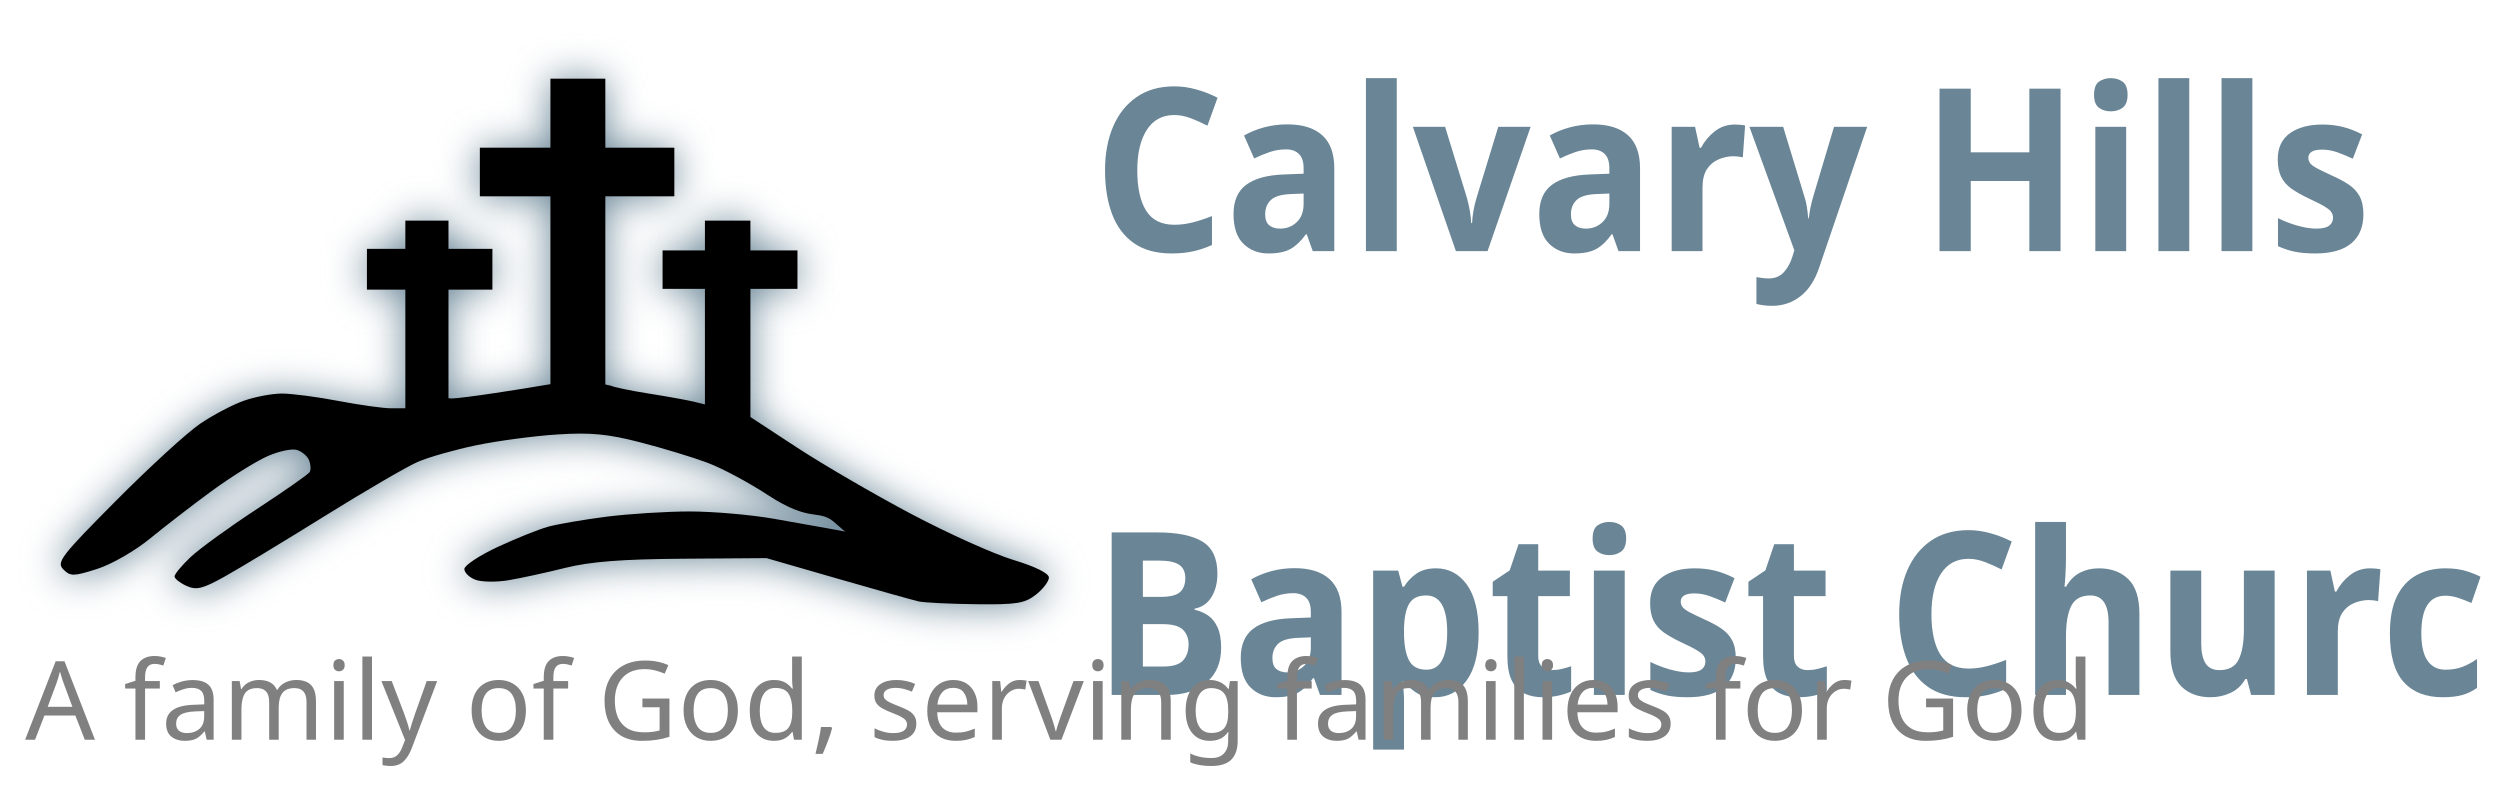
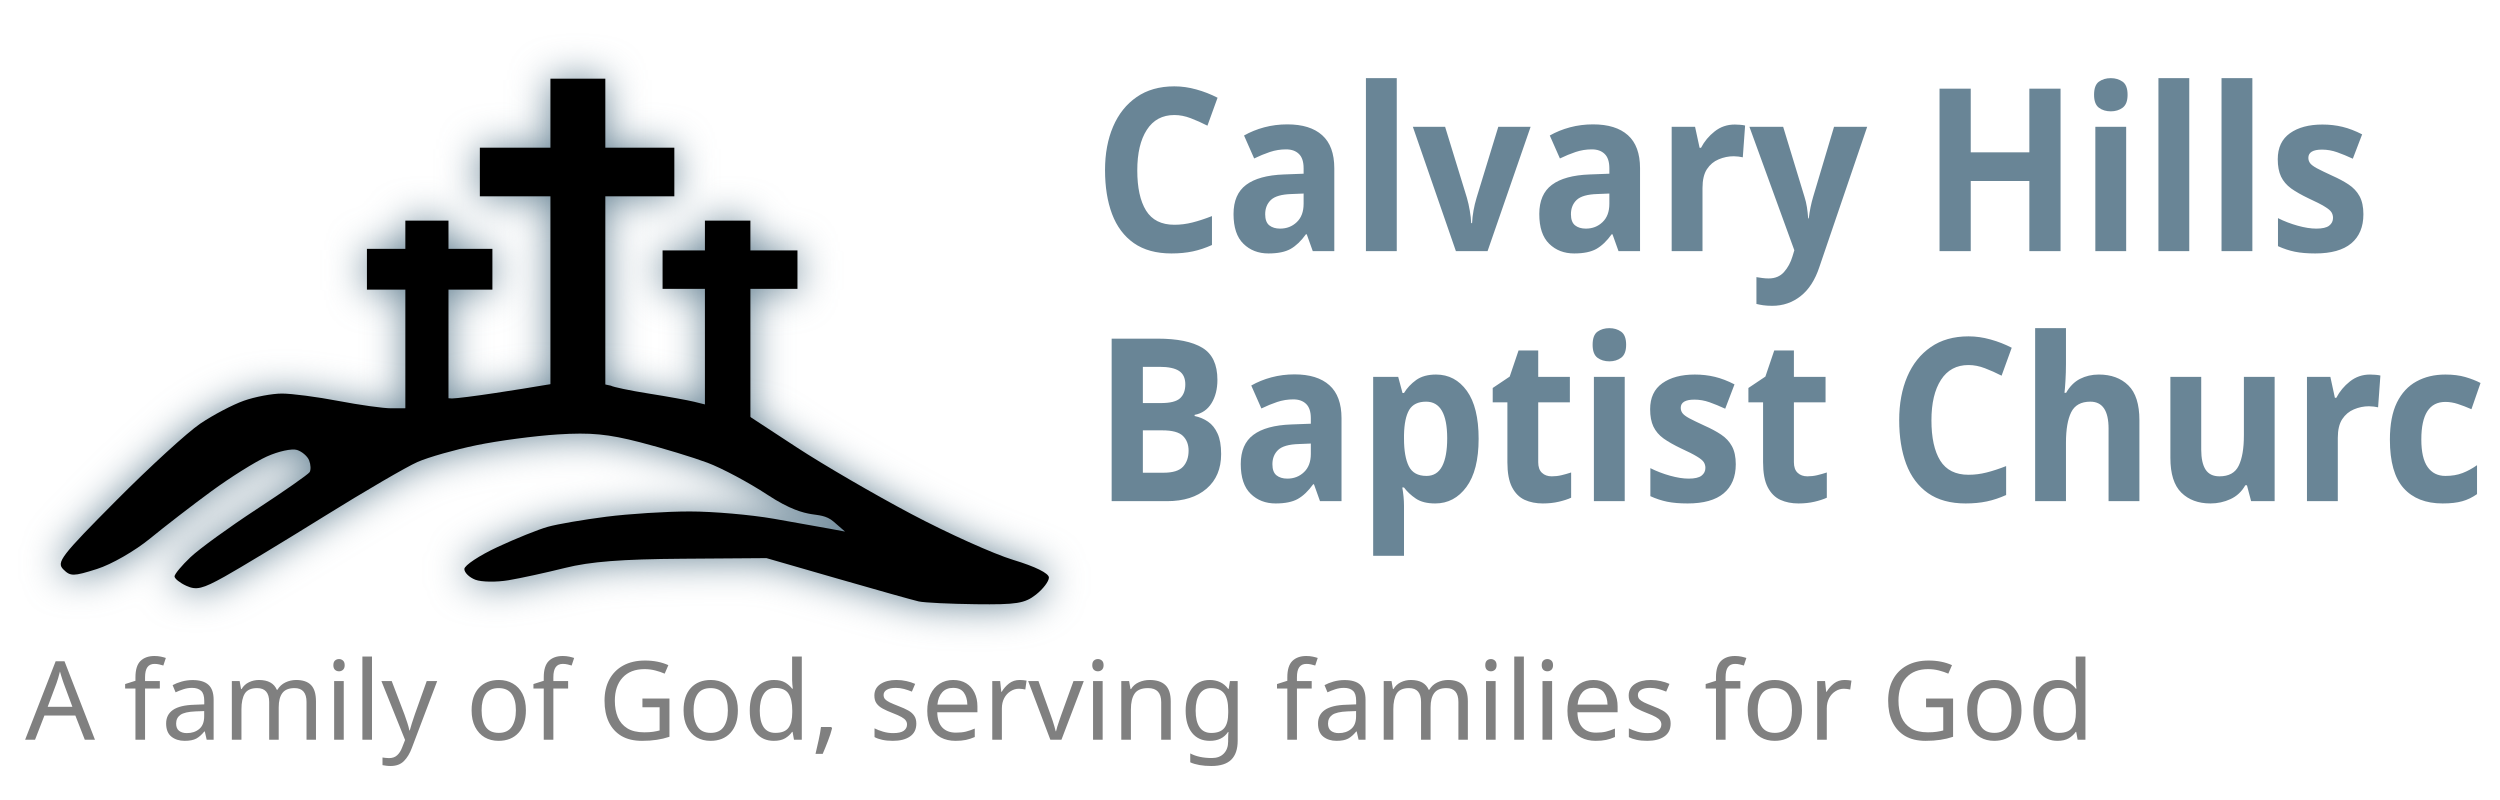
<svg xmlns="http://www.w3.org/2000/svg" width="500" height="160" viewBox="0 0 500 160" id="svg2" version="1.1">
  <defs id="defs4">
    <filter style="color-interpolation-filters:sRGB" id="filter5321" x="-0.048" width="1.096" y="-0.09" height="1.18">
      <feGaussianBlur stdDeviation="20.318" id="feGaussianBlur5323" />
    </filter>
  </defs>
  <g id="layer1" transform="translate(0,-892.3622)">
    <text xml:space="preserve" style="font-style:normal;font-variant:normal;font-weight:normal;font-stretch:normal;font-size:43.402px;line-height:125%;font-family:Sans;-inkscape-font-specification:'Sans, Normal';text-align:start;letter-spacing:0px;word-spacing:0px;writing-mode:lr-tb;text-anchor:start;fill:#607d8f;fill-opacity:0.941;stroke:none;stroke-width:1px;stroke-linecap:butt;stroke-linejoin:miter;stroke-opacity:1" x="229.327" y="898.53" id="text4136" transform="scale(0.953254,1.049038)">
      <tspan id="tspan4138" x="229.327" y="898.53" style="font-style:normal;font-variant:normal;font-weight:bold;font-stretch:normal;font-family:Sawasdee;-inkscape-font-specification:'Sawasdee Bold';text-align:start;letter-spacing:0px;text-anchor:start;fill:#607d8f;fill-opacity:0.941">Calvary Hills</tspan>
-       <tspan x="229.327" y="983.139" id="tspan4140" style="font-style:normal;font-variant:normal;font-weight:bold;font-stretch:normal;font-family:Sawasdee;-inkscape-font-specification:'Sawasdee Bold';text-align:start;letter-spacing:0px;text-anchor:start;fill:#607d8f;fill-opacity:0.941">Baptist Church</tspan>
+       <tspan x="229.327" y="952.783" id="tspan4140" style="font-style:normal;font-variant:normal;font-weight:bold;font-stretch:normal;font-family:Sawasdee;-inkscape-font-specification:'Sawasdee Bold';text-align:start;letter-spacing:0px;text-anchor:start;fill:#607d8f;fill-opacity:0.941" />
    </text>
    <g id="g79310" transform="matrix(0.1937121,0,0,0.1937121,10.2656,829.7391)" style="opacity:1;fill:#607d8f;fill-opacity:0.941;filter:url(#filter5321)">
      <path id="path79230" d="" style="fill:#607d8f;fill-opacity:0.941" />
      <path id="path79228" d="" style="fill:#607d8f;fill-opacity:0.941" />
      <path id="path79268" d="m 954.128,948.027 c -26.821,-0.325 -53.33,-1.618 -58.909,-2.877 -5.579,-1.259 -43.236,-11.835 -83.683,-23.502 l -73.54,-21.213 -86.219,0.623 c -63.435,0.456 -95.601,2.966 -121.721,9.49 -19.526,4.877 -45.772,10.598 -58.325,12.714 -12.552,2.116 -27.958,1.896 -34.234,-0.487 -6.276,-2.385 -11.411,-7.375 -11.411,-11.09 0,-3.714 15.405,-13.926 34.234,-22.694 18.829,-8.767 42.222,-18.176 51.985,-20.907 9.763,-2.731 36.943,-7.41 60.399,-10.398 23.456,-2.987 62.255,-5.429 86.219,-5.425 23.964,0.004 62.97,3.396 86.681,7.539 23.71,4.143 49.956,8.814 58.325,10.38 l 15.215,2.848 -11.931,-10.353 c -7.429,-6.447 -15.934,-6.484 -22.823,-7.652 -8.553,-1.451 -21.841,-4.504 -45.584,-20.128 -19.081,-12.556 -46.899,-27.396 -61.819,-32.979 -14.92,-5.582 -46.095,-15.047 -69.278,-21.033 -33.415,-8.628 -51.086,-10.318 -85.261,-8.154 -23.71,1.501 -61.368,6.495 -83.683,11.097 -22.316,4.602 -49.785,12.407 -61.043,17.345 -11.258,4.938 -54.621,30.215 -96.363,56.172 -41.741,25.957 -88.071,53.966 -102.954,62.242 -22.769,12.662 -29.003,14.163 -39.306,9.469 -6.735,-3.068 -12.245,-7.463 -12.245,-9.765 0,-2.302 7.417,-11.221 16.483,-19.821 9.066,-8.599 39.877,-30.948 68.47,-49.663 28.593,-18.716 53.135,-35.885 54.537,-38.155 1.403,-2.27 1.191,-7.669 -0.471,-11.999 -1.661,-4.33 -7.313,-9.235 -12.558,-10.899 -5.246,-1.665 -19.299,1.394 -31.23,6.797 -11.931,5.403 -37.668,21.531 -57.194,35.841 -19.526,14.309 -48.054,36.306 -63.396,48.882 -15.554,12.75 -39.728,26.621 -54.643,31.354 -24.435,7.755 -27.445,7.792 -34.802,0.436 -7.357,-7.358 -2.631,-13.51 54.643,-71.137 34.483,-34.696 73.513,-70.397 86.732,-79.335 13.219,-8.938 33.476,-19.583 45.015,-23.654 11.539,-4.072 29.252,-7.402 39.362,-7.402 10.11,5e-4 36.27,3.424 58.133,7.607 21.864,4.184 46.398,7.607 54.521,7.607 l 14.769,0 c 21.535,-11.52 31.748,-11.324 48.087,-10.143 4.132,0 24.102,-2.517 44.377,-5.592 20.275,-3.076 41.999,-6.543 48.275,-7.704 25.447,-4.57 49.296,-5.41 71.406,0.083 2.313,1.43 20.001,5.106 39.306,8.169 19.305,3.063 40.307,6.858 46.672,8.433 l 11.572,2.865 c 0,0 16.175,1.415 45.324,12.133 l 49.134,32.169 c 27.024,17.694 80.086,48.558 117.917,68.587 37.831,20.029 85.33,41.422 105.553,47.539 22.817,6.902 36.77,13.814 36.77,18.216 0,3.901 -6.013,11.824 -13.363,17.605 -11.563,9.095 -19.934,10.432 -62.129,9.923 z" style="fill:#607d8f;fill-opacity:0.941" />
      <g transform="translate(-0.8096754,8.906464)" id="g79282" style="fill:#607d8f;fill-opacity:0.941">
        <rect style="color:#000000;clip-rule:nonzero;display:inline;overflow:visible;visibility:visible;opacity:1;isolation:auto;mix-blend-mode:normal;color-interpolation:sRGB;color-interpolation-filters:linearRGB;solid-color:#000000;solid-opacity:1;fill:#607d8f;fill-opacity:0.941;fill-rule:nonzero;stroke:none;stroke-width:13.8;stroke-linecap:round;stroke-linejoin:round;stroke-miterlimit:4;stroke-dasharray:none;stroke-dashoffset:0;stroke-opacity:1;color-rendering:auto;image-rendering:auto;shape-rendering:auto;text-rendering:auto;enable-background:accumulate" id="rect79270" width="44.532" height="201.61" x="365.975" y="543.074" />
        <rect style="color:#000000;clip-rule:nonzero;display:inline;overflow:visible;visibility:visible;opacity:1;isolation:auto;mix-blend-mode:normal;color-interpolation:sRGB;color-interpolation-filters:linearRGB;solid-color:#000000;solid-opacity:1;fill:#607d8f;fill-opacity:0.941;fill-rule:nonzero;stroke:none;stroke-width:13.8;stroke-linecap:round;stroke-linejoin:round;stroke-miterlimit:4;stroke-dasharray:none;stroke-dashoffset:0;stroke-opacity:1;color-rendering:auto;image-rendering:auto;shape-rendering:auto;text-rendering:auto;enable-background:accumulate" id="rect79272" width="129.549" height="42.103" x="326.3" y="572.223" />
        <rect style="color:#000000;clip-rule:nonzero;display:inline;overflow:visible;visibility:visible;opacity:1;isolation:auto;mix-blend-mode:normal;color-interpolation:sRGB;color-interpolation-filters:linearRGB;solid-color:#000000;solid-opacity:1;fill:#607d8f;fill-opacity:0.941;fill-rule:nonzero;stroke:none;stroke-width:13.8;stroke-linecap:round;stroke-linejoin:round;stroke-miterlimit:4;stroke-dasharray:none;stroke-dashoffset:0;stroke-opacity:1;color-rendering:auto;image-rendering:auto;shape-rendering:auto;text-rendering:auto;enable-background:accumulate" id="rect79274" width="56.677" height="335.207" x="515.765" y="396.523" />
        <rect style="color:#000000;clip-rule:nonzero;display:inline;overflow:visible;visibility:visible;opacity:1;isolation:auto;mix-blend-mode:normal;color-interpolation:sRGB;color-interpolation-filters:linearRGB;solid-color:#000000;solid-opacity:1;fill:#607d8f;fill-opacity:0.941;fill-rule:nonzero;stroke:none;stroke-width:13.8;stroke-linecap:round;stroke-linejoin:round;stroke-miterlimit:4;stroke-dasharray:none;stroke-dashoffset:0;stroke-opacity:1;color-rendering:auto;image-rendering:auto;shape-rendering:auto;text-rendering:auto;enable-background:accumulate" id="rect79276" width="200.8" height="50.2" x="442.894" y="467.774" />
        <rect style="color:#000000;clip-rule:nonzero;display:inline;overflow:visible;visibility:visible;opacity:1;isolation:auto;mix-blend-mode:normal;color-interpolation:sRGB;color-interpolation-filters:linearRGB;solid-color:#000000;solid-opacity:1;fill:#607d8f;fill-opacity:0.941;fill-rule:nonzero;stroke:none;stroke-width:13.8;stroke-linecap:round;stroke-linejoin:round;stroke-miterlimit:4;stroke-dasharray:none;stroke-dashoffset:0;stroke-opacity:1;color-rendering:auto;image-rendering:auto;shape-rendering:auto;text-rendering:auto;enable-background:accumulate" id="rect79278" width="46.961" height="221.852" x="675.272" y="543.074" />
        <rect style="color:#000000;clip-rule:nonzero;display:inline;overflow:visible;visibility:visible;opacity:1;isolation:auto;mix-blend-mode:normal;color-interpolation:sRGB;color-interpolation-filters:linearRGB;solid-color:#000000;solid-opacity:1;fill:#607d8f;fill-opacity:0.941;fill-rule:nonzero;stroke:none;stroke-width:13.8;stroke-linecap:round;stroke-linejoin:round;stroke-miterlimit:4;stroke-dasharray:none;stroke-dashoffset:0;stroke-opacity:1;color-rendering:auto;image-rendering:auto;shape-rendering:auto;text-rendering:auto;enable-background:accumulate" id="rect79280" width="139.265" height="39.674" x="631.549" y="573.842" />
      </g>
    </g>
    <g transform="matrix(0.1937121,0,0,0.1937121,10.33302,829.5614)" id="g4834">
      <path style="fill:#000000" d="" id="path4836" />
      <path style="fill:#000000" d="" id="path4838" />
      <path style="fill:#000000" d="m 954.128,948.027 c -26.821,-0.325 -53.33,-1.618 -58.909,-2.877 -5.579,-1.259 -43.236,-11.835 -83.683,-23.502 l -73.54,-21.213 -86.219,0.623 c -63.435,0.456 -95.601,2.966 -121.721,9.49 -19.526,4.877 -45.772,10.598 -58.325,12.714 -12.552,2.116 -27.958,1.896 -34.234,-0.487 -6.276,-2.385 -11.411,-7.375 -11.411,-11.09 0,-3.714 15.405,-13.926 34.234,-22.694 18.829,-8.767 42.222,-18.176 51.985,-20.907 9.763,-2.731 36.943,-7.41 60.399,-10.398 23.456,-2.987 62.255,-5.429 86.219,-5.425 23.964,0.004 62.97,3.396 86.681,7.539 23.71,4.143 49.956,8.814 58.325,10.38 l 15.215,2.848 -11.931,-10.353 c -7.429,-6.447 -15.934,-6.484 -22.823,-7.652 -8.553,-1.451 -21.841,-4.504 -45.584,-20.128 -19.081,-12.556 -46.899,-27.396 -61.819,-32.979 -14.92,-5.582 -46.095,-15.047 -69.278,-21.033 -33.415,-8.628 -51.086,-10.318 -85.261,-8.154 -23.71,1.501 -61.368,6.495 -83.683,11.097 -22.316,4.602 -49.785,12.407 -61.043,17.345 -11.258,4.938 -54.621,30.215 -96.363,56.172 -41.741,25.957 -88.071,53.966 -102.954,62.242 -22.769,12.662 -29.003,14.163 -39.306,9.469 -6.735,-3.068 -12.245,-7.463 -12.245,-9.765 0,-2.302 7.417,-11.221 16.483,-19.821 9.066,-8.599 39.877,-30.948 68.47,-49.663 28.593,-18.716 53.135,-35.885 54.537,-38.155 1.403,-2.27 1.191,-7.669 -0.471,-11.999 -1.661,-4.33 -7.313,-9.235 -12.558,-10.899 -5.246,-1.665 -19.299,1.394 -31.23,6.797 -11.931,5.403 -37.668,21.531 -57.194,35.841 -19.526,14.309 -48.054,36.306 -63.396,48.882 -15.554,12.75 -39.728,26.621 -54.643,31.354 -24.435,7.755 -27.445,7.792 -34.802,0.436 -7.357,-7.358 -2.631,-13.51 54.643,-71.137 34.483,-34.696 73.513,-70.397 86.732,-79.335 13.219,-8.938 33.476,-19.583 45.015,-23.654 11.539,-4.072 29.252,-7.402 39.362,-7.402 10.11,5e-4 36.27,3.424 58.133,7.607 21.864,4.184 46.398,7.607 54.521,7.607 l 14.769,0 c 21.535,-11.52 31.748,-11.324 48.087,-10.143 4.132,0 24.102,-2.517 44.377,-5.592 20.275,-3.076 41.999,-6.543 48.275,-7.704 25.447,-4.57 49.296,-5.41 71.406,0.083 2.313,1.43 20.001,5.106 39.306,8.169 19.305,3.063 40.307,6.858 46.672,8.433 l 11.572,2.865 c 0,0 16.175,1.415 45.324,12.133 l 49.134,32.169 c 27.024,17.694 80.086,48.558 117.917,68.587 37.831,20.029 85.33,41.422 105.553,47.539 22.817,6.902 36.77,13.814 36.77,18.216 0,3.901 -6.013,11.824 -13.363,17.605 -11.563,9.095 -19.934,10.432 -62.129,9.923 z" id="path4840" />
      <g id="g4842" transform="translate(-0.8096754,8.906464)">
        <rect id="rect4844" y="446.836" x="492.683" height="128.697" width="240.244" style="fill:none;stroke:none" />
        <rect y="543.074" x="365.975" height="201.61" width="44.532" id="rect4846" style="color:#000000;clip-rule:nonzero;display:inline;overflow:visible;visibility:visible;opacity:1;isolation:auto;mix-blend-mode:normal;color-interpolation:sRGB;color-interpolation-filters:linearRGB;solid-color:#000000;solid-opacity:1;fill:#000000;fill-opacity:1;fill-rule:nonzero;stroke:none;stroke-width:13.8;stroke-linecap:round;stroke-linejoin:round;stroke-miterlimit:4;stroke-dasharray:none;stroke-dashoffset:0;stroke-opacity:1;color-rendering:auto;image-rendering:auto;shape-rendering:auto;text-rendering:auto;enable-background:accumulate" />
        <rect y="572.223" x="326.3" height="42.103" width="129.549" id="rect4848" style="color:#000000;clip-rule:nonzero;display:inline;overflow:visible;visibility:visible;opacity:1;isolation:auto;mix-blend-mode:normal;color-interpolation:sRGB;color-interpolation-filters:linearRGB;solid-color:#000000;solid-opacity:1;fill:#000000;fill-opacity:1;fill-rule:nonzero;stroke:none;stroke-width:13.8;stroke-linecap:round;stroke-linejoin:round;stroke-miterlimit:4;stroke-dasharray:none;stroke-dashoffset:0;stroke-opacity:1;color-rendering:auto;image-rendering:auto;shape-rendering:auto;text-rendering:auto;enable-background:accumulate" />
        <rect y="396.523" x="515.765" height="335.207" width="56.677" id="rect4850" style="color:#000000;clip-rule:nonzero;display:inline;overflow:visible;visibility:visible;opacity:1;isolation:auto;mix-blend-mode:normal;color-interpolation:sRGB;color-interpolation-filters:linearRGB;solid-color:#000000;solid-opacity:1;fill:#000000;fill-opacity:1;fill-rule:nonzero;stroke:none;stroke-width:13.8;stroke-linecap:round;stroke-linejoin:round;stroke-miterlimit:4;stroke-dasharray:none;stroke-dashoffset:0;stroke-opacity:1;color-rendering:auto;image-rendering:auto;shape-rendering:auto;text-rendering:auto;enable-background:accumulate" />
        <rect y="467.774" x="442.894" height="50.2" width="200.8" id="rect4852" style="color:#000000;clip-rule:nonzero;display:inline;overflow:visible;visibility:visible;opacity:1;isolation:auto;mix-blend-mode:normal;color-interpolation:sRGB;color-interpolation-filters:linearRGB;solid-color:#000000;solid-opacity:1;fill:#000000;fill-opacity:1;fill-rule:nonzero;stroke:none;stroke-width:13.8;stroke-linecap:round;stroke-linejoin:round;stroke-miterlimit:4;stroke-dasharray:none;stroke-dashoffset:0;stroke-opacity:1;color-rendering:auto;image-rendering:auto;shape-rendering:auto;text-rendering:auto;enable-background:accumulate" />
        <rect y="543.074" x="675.272" height="221.852" width="46.961" id="rect4854" style="color:#000000;clip-rule:nonzero;display:inline;overflow:visible;visibility:visible;opacity:1;isolation:auto;mix-blend-mode:normal;color-interpolation:sRGB;color-interpolation-filters:linearRGB;solid-color:#000000;solid-opacity:1;fill:#000000;fill-opacity:1;fill-rule:nonzero;stroke:none;stroke-width:13.8;stroke-linecap:round;stroke-linejoin:round;stroke-miterlimit:4;stroke-dasharray:none;stroke-dashoffset:0;stroke-opacity:1;color-rendering:auto;image-rendering:auto;shape-rendering:auto;text-rendering:auto;enable-background:accumulate" />
        <rect y="573.842" x="631.549" height="39.674" width="139.265" id="rect4856" style="color:#000000;clip-rule:nonzero;display:inline;overflow:visible;visibility:visible;opacity:1;isolation:auto;mix-blend-mode:normal;color-interpolation:sRGB;color-interpolation-filters:linearRGB;solid-color:#000000;solid-opacity:1;fill:#000000;fill-opacity:1;fill-rule:nonzero;stroke:none;stroke-width:13.8;stroke-linecap:round;stroke-linejoin:round;stroke-miterlimit:4;stroke-dasharray:none;stroke-dashoffset:0;stroke-opacity:1;color-rendering:auto;image-rendering:auto;shape-rendering:auto;text-rendering:auto;enable-background:accumulate" />
      </g>
    </g>
    <text xml:space="preserve" style="font-style:normal;font-variant:normal;font-weight:normal;font-stretch:normal;font-size:21.887px;line-height:125%;font-family:Sans;-inkscape-font-specification:'Sans, Normal';text-align:start;letter-spacing:0px;word-spacing:0px;writing-mode:lr-tb;text-anchor:start;fill:#000000;fill-opacity:1;stroke:none;stroke-width:1px;stroke-linecap:butt;stroke-linejoin:miter;stroke-opacity:1" x="5.022" y="1040.31" id="text4161">
      <tspan id="tspan4163" x="5.022" y="1040.31" style="font-style:normal;font-variant:normal;font-weight:200;font-stretch:normal;font-family:BonvenoCF;-inkscape-font-specification:'BonvenoCF Ultra-Light';fill:#808080">A family of God, serving families for God</tspan>
    </text>
+     <text xml:space="preserve" style="font-style:normal;font-variant:normal;font-weight:normal;font-stretch:normal;font-size:22.5px;line-height:125%;font-family:Sans;-inkscape-font-specification:'Sans, Normal';text-align:start;letter-spacing:0px;word-spacing:0px;writing-mode:lr-tb;text-anchor:start;fill:#000000;fill-opacity:1;stroke:none;stroke-width:1px;stroke-linecap:butt;stroke-linejoin:miter;stroke-opacity:1" x="222.222" y="980.444" id="text4163">
+       <tspan id="tspan4165" x="222.222" y="980.444" />
+     </text>
+     <text transform="scale(0.953254,1.049038)" id="text4167" y="946.193" x="229.327" style="font-style:normal;font-variant:normal;font-weight:normal;font-stretch:normal;font-size:43.402px;line-height:125%;font-family:Sans;-inkscape-font-specification:'Sans, Normal';text-align:start;letter-spacing:0px;word-spacing:0px;writing-mode:lr-tb;text-anchor:start;fill:#607d8f;fill-opacity:0.941;stroke:none;stroke-width:1px;stroke-linecap:butt;stroke-linejoin:miter;stroke-opacity:1" xml:space="preserve">
+       <tspan style="font-style:normal;font-variant:normal;font-weight:bold;font-stretch:normal;font-family:Sawasdee;-inkscape-font-specification:'Sawasdee Bold';text-align:start;letter-spacing:0px;text-anchor:start;fill:#607d8f;fill-opacity:0.941" id="tspan4171" y="946.193" x="229.327">Baptist Church</tspan>
+     </text>
  </g>
</svg>
